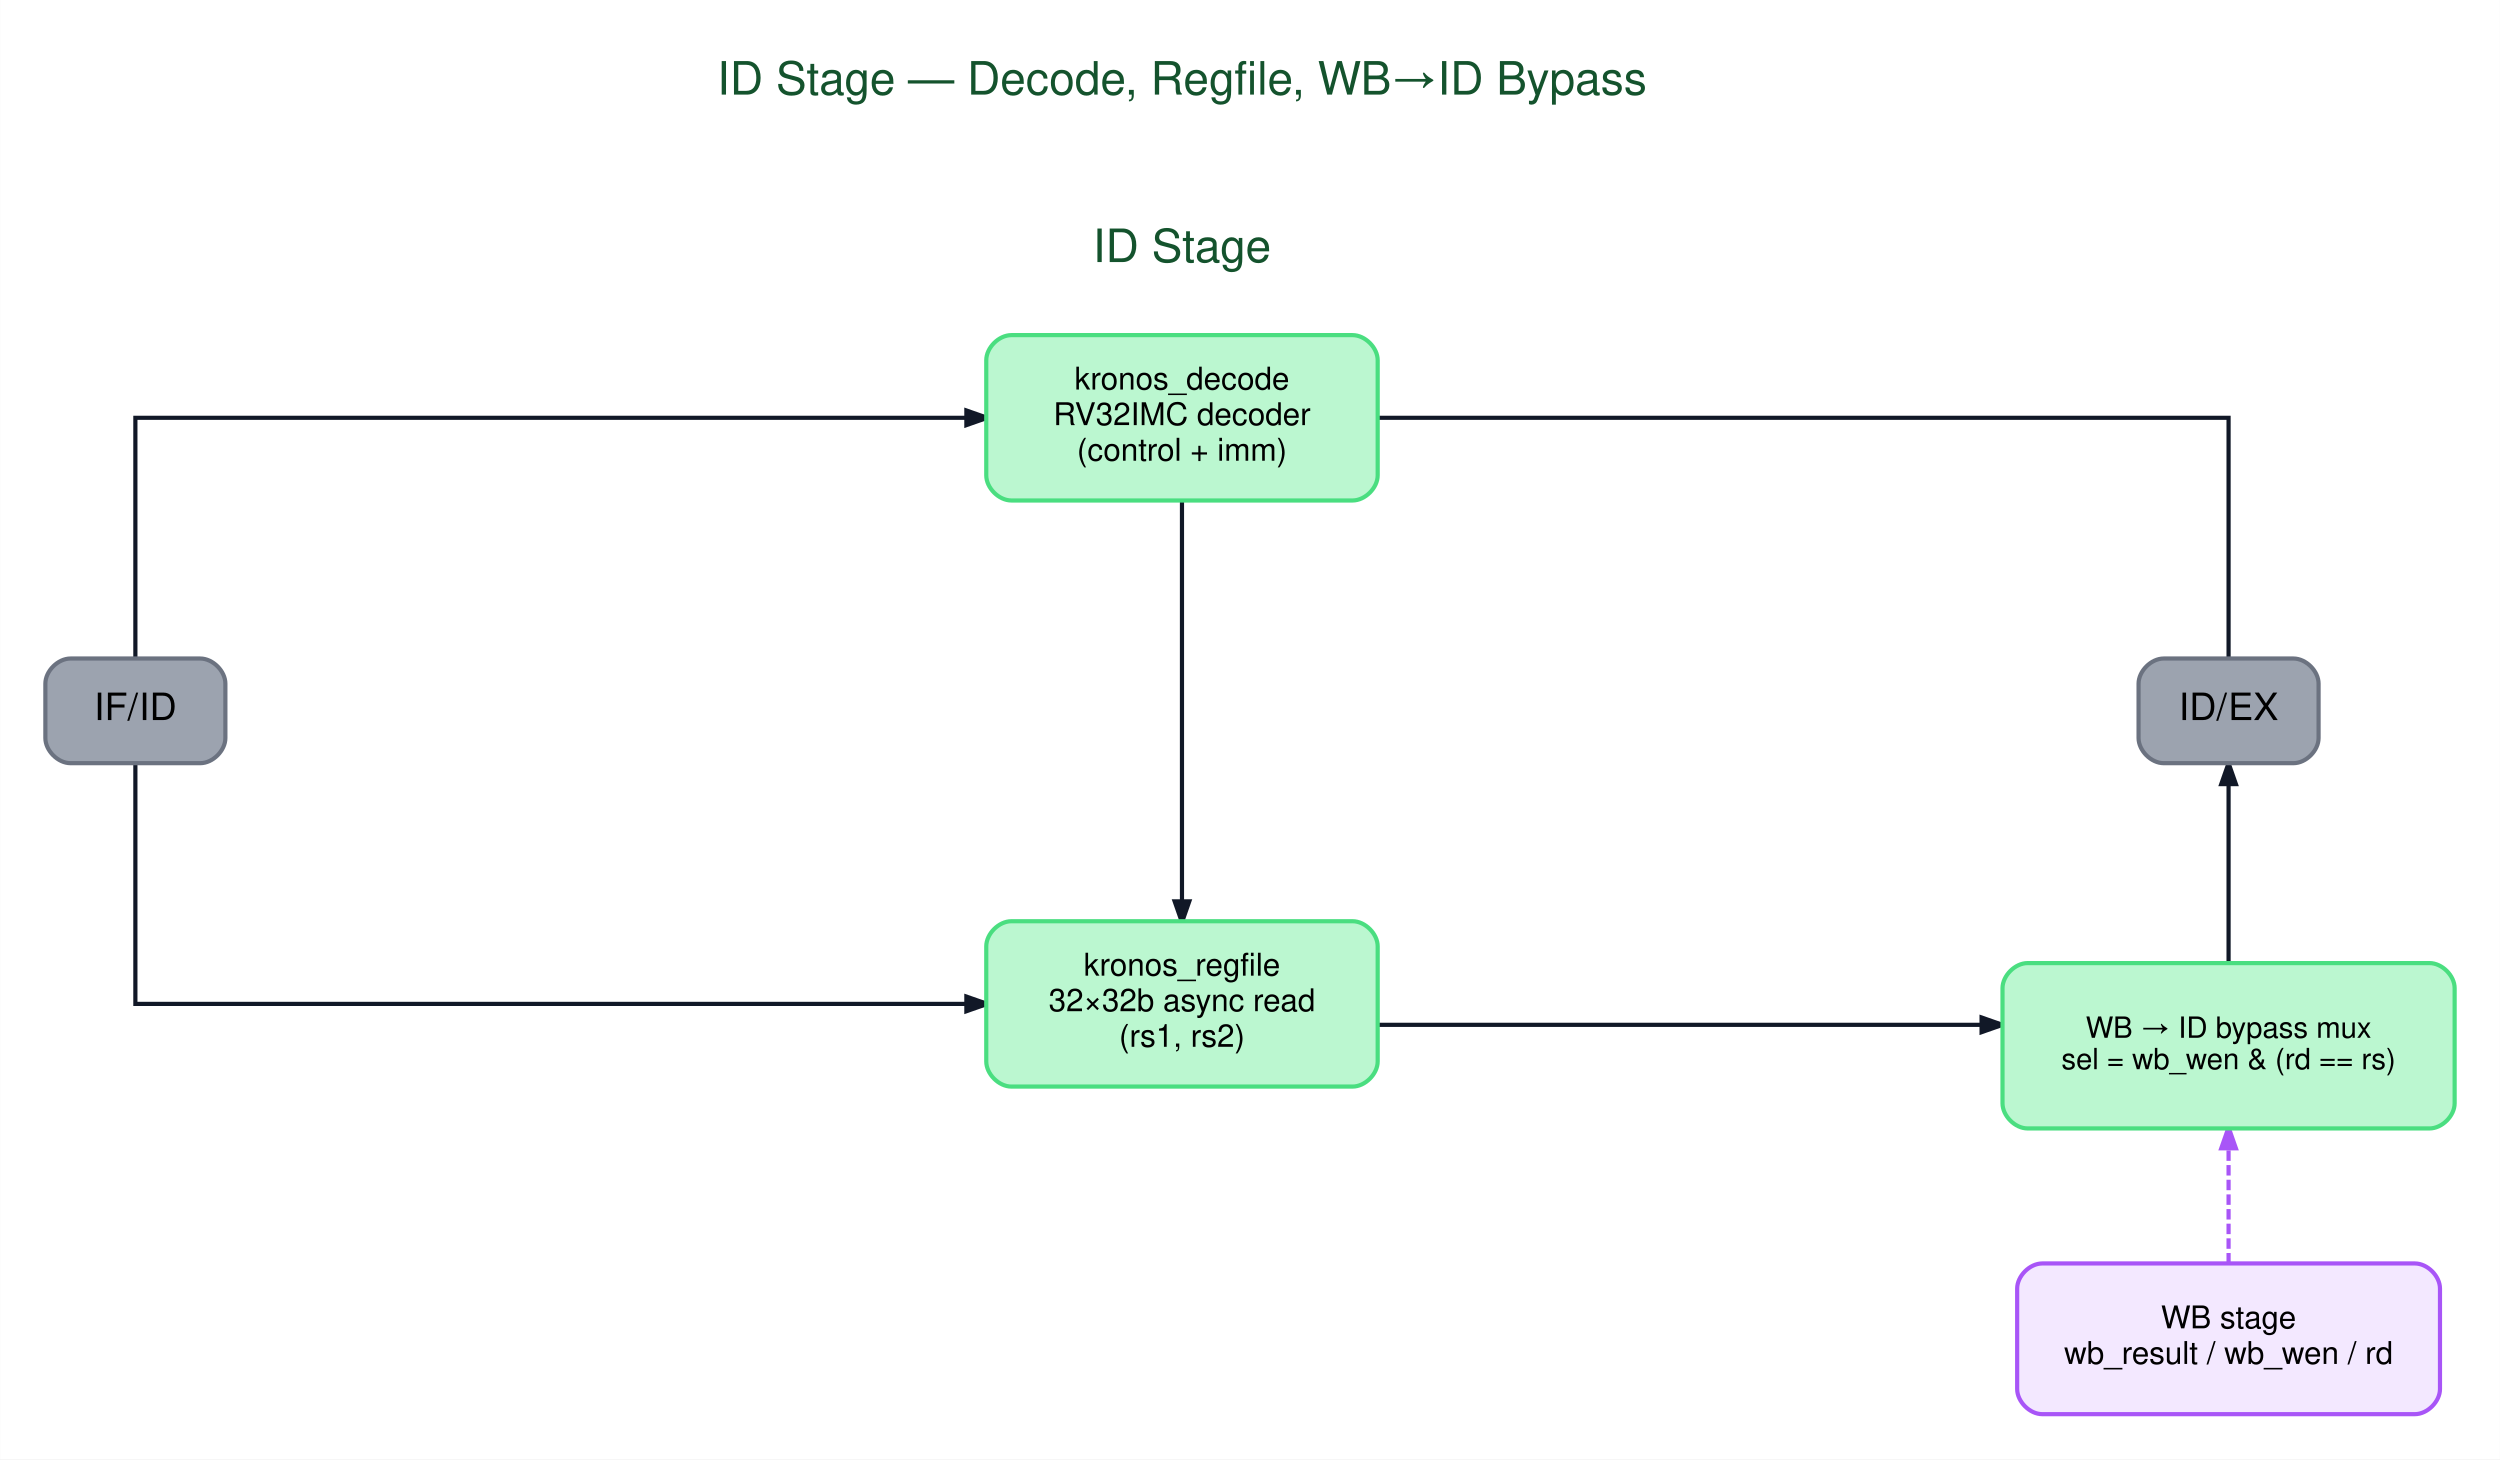
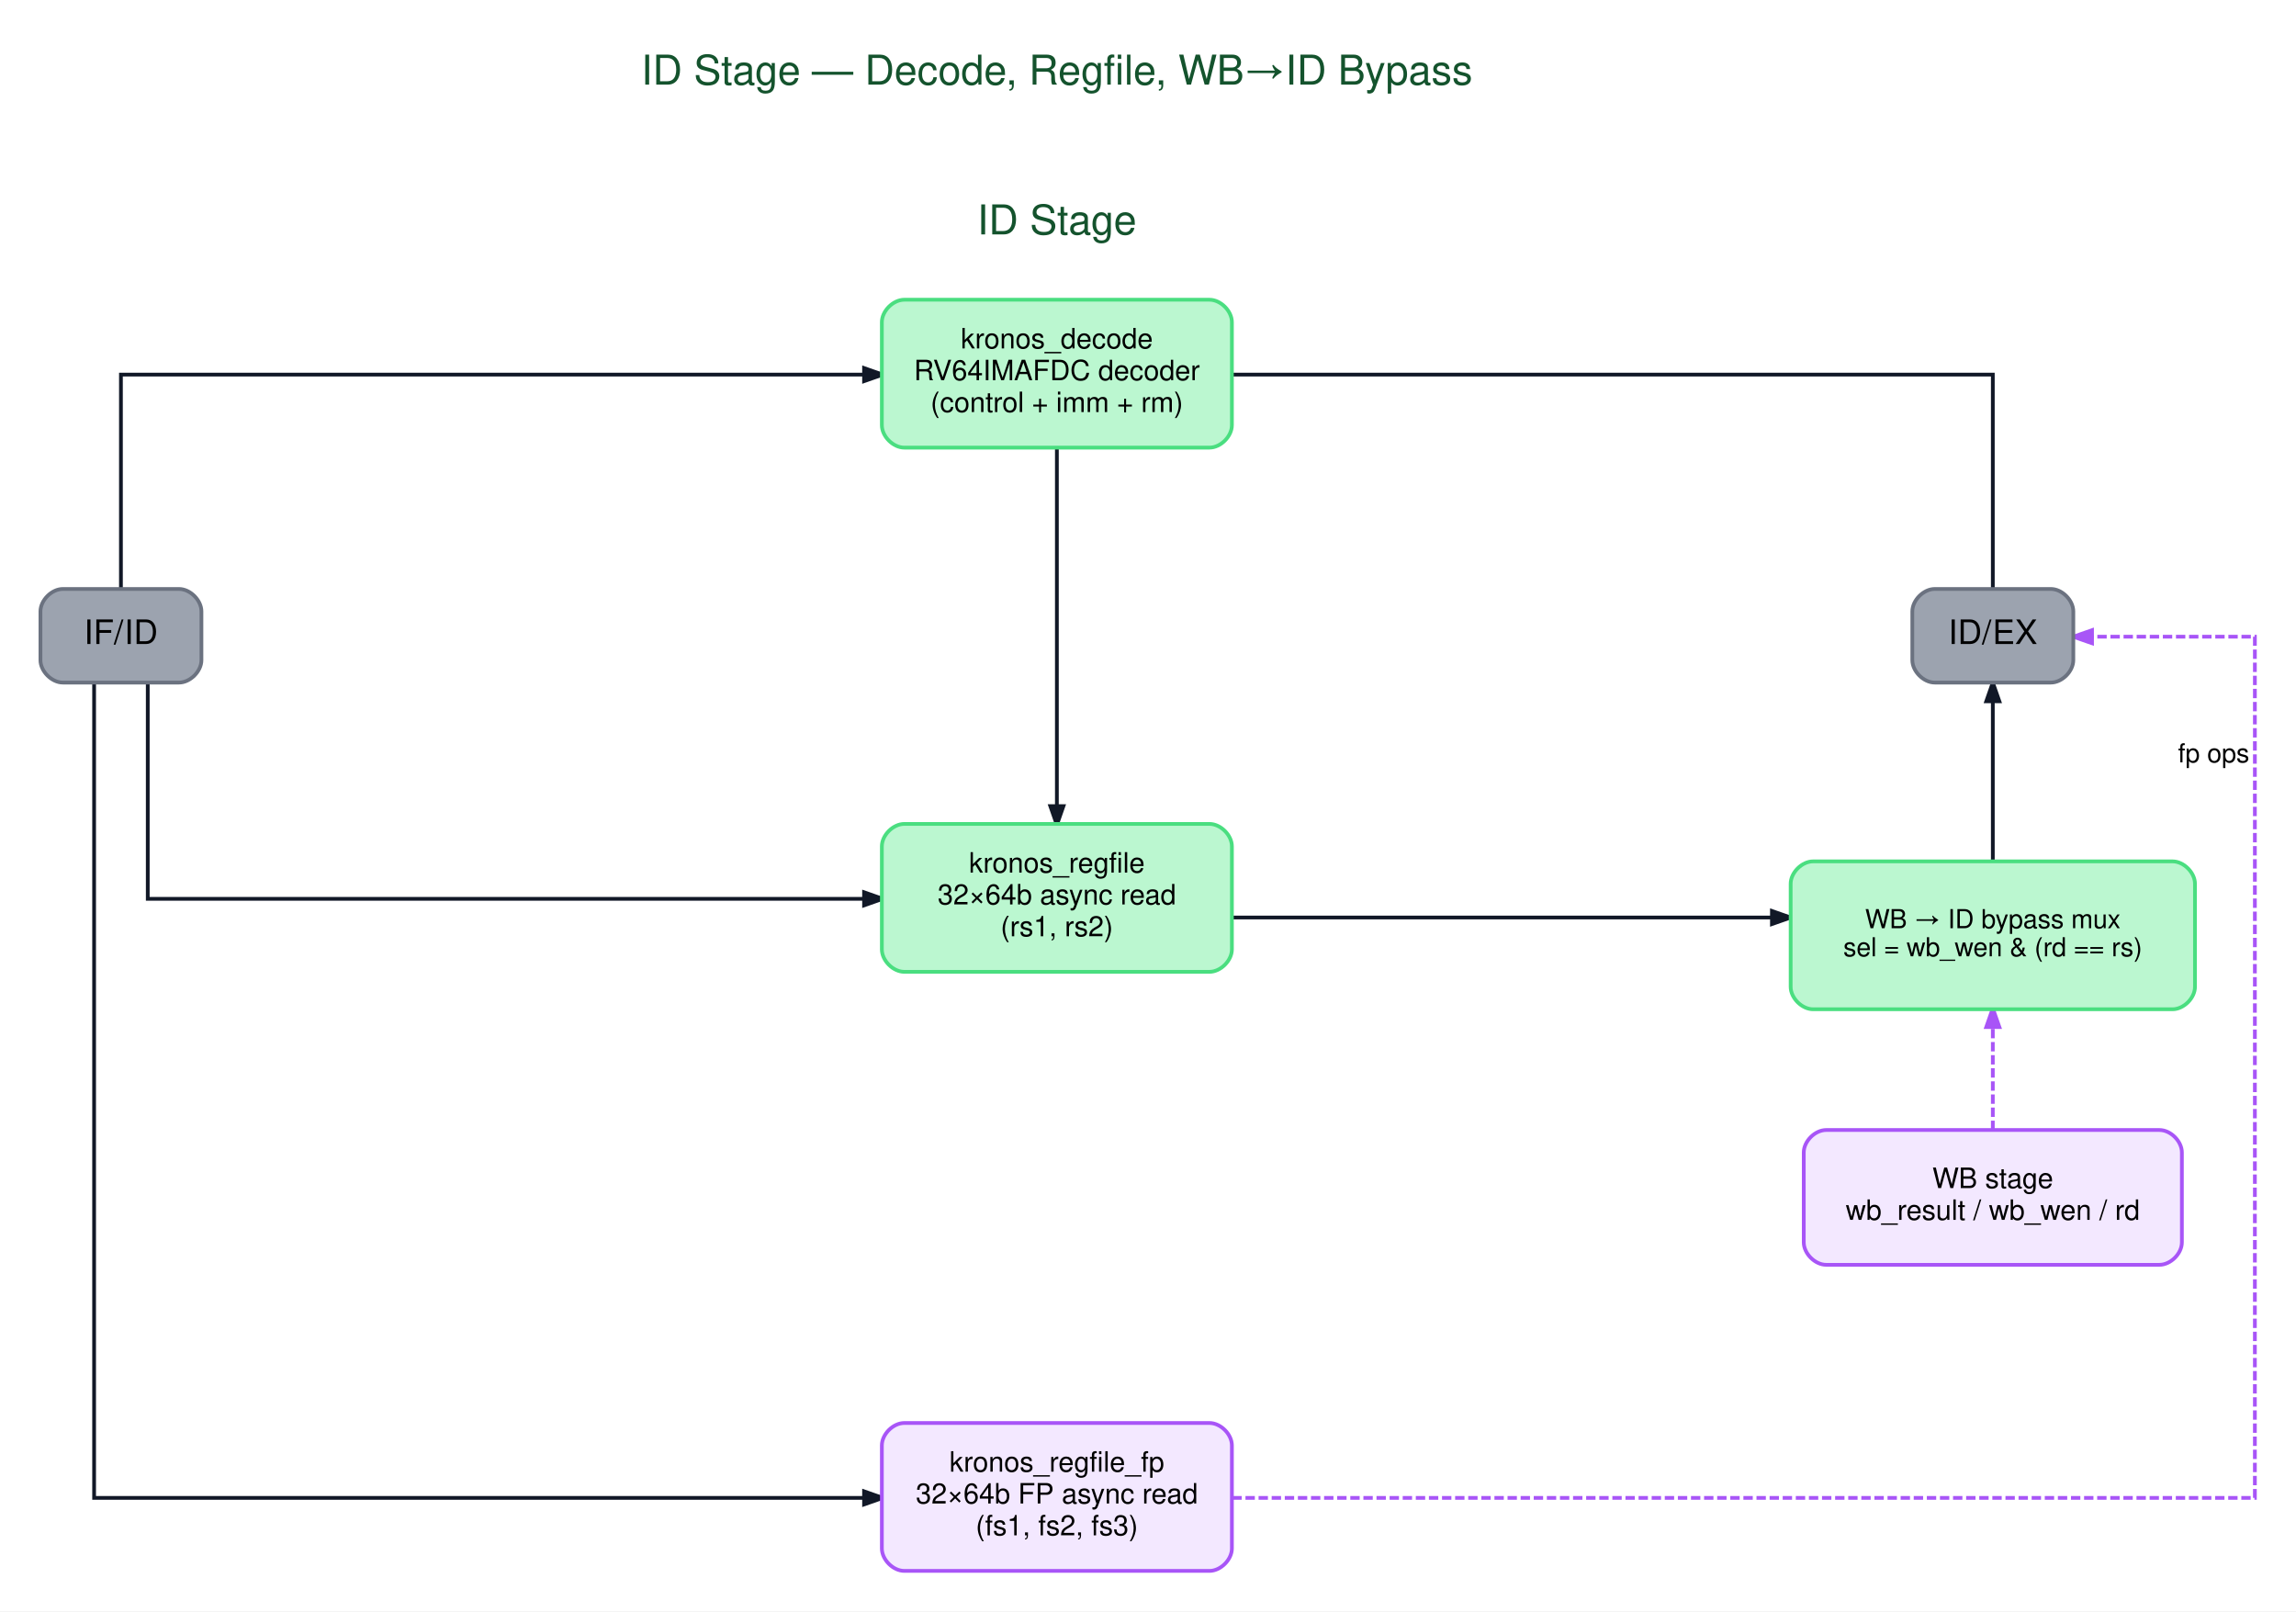
- <svg xmlns="http://www.w3.org/2000/svg" width="1194pt" height="697pt" viewBox="0.00 0.00 1194.20 697.20">
-   <g id="graph0" class="graph" transform="scale(1 1) rotate(0) translate(21.6 675.6)">
-     <polygon fill="white" stroke="transparent" points="-21.6,21.6 -21.6,-675.6 1172.6,-675.6 1172.6,21.6 -21.6,21.6" />
+ <svg xmlns="http://www.w3.org/2000/svg" width="1227pt" height="861pt" viewBox="0.00 0.00 1226.56 860.70">
+   <g id="graph0" class="graph" transform="scale(1 1) rotate(0) translate(21.6 839.1)">
+     <polygon fill="white" stroke="transparent" points="-21.6,21.6 -21.6,-839.1 1204.96,-839.1 1204.96,21.6 -21.6,21.6" />
    <g id="edge1" class="edge">
-       <path fill="none" stroke="#111827" stroke-width="2" d="M43,-336C43,-336 43,-476 43,-476 43,-476 440,-476 440,-476" />
-       <polygon fill="#111827" stroke="#111827" stroke-width="2" points="440,-479.5 450,-476 440,-472.5 440,-479.5" />
+       <path fill="none" stroke="#111827" stroke-width="2" d="M43,-499.5C43,-499.5 43,-639 43,-639 43,-639 440,-639 440,-639" />
+       <polygon fill="#111827" stroke="#111827" stroke-width="2" points="440,-642.5 450,-639 440,-635.5 440,-642.5" />
    </g>
    <g id="edge2" class="edge">
-       <path fill="none" stroke="#111827" stroke-width="2" d="M43,-336C43,-336 43,-196 43,-196 43,-196 440,-196 440,-196" />
-       <polygon fill="#111827" stroke="#111827" stroke-width="2" points="440,-199.5 450,-196 440,-192.5 440,-199.5" />
+       <path fill="none" stroke="#111827" stroke-width="2" d="M57.33,-499.5C57.33,-499.5 57.33,-359 57.33,-359 57.33,-359 440,-359 440,-359" />
+       <polygon fill="#111827" stroke="#111827" stroke-width="2" points="440,-362.5 450,-359 440,-355.5 440,-362.5" />
+     </g>
+     <g id="edge8" class="edge">
+       <path fill="none" stroke="#111827" stroke-width="2" d="M28.67,-499.5C28.67,-499.5 28.67,-39 28.67,-39 28.67,-39 440,-39 440,-39" />
+       <polygon fill="#111827" stroke="#111827" stroke-width="2" points="440,-42.5 450,-39 440,-35.5 440,-42.5" />
    </g>
    <g id="edge5" class="edge">
-       <path fill="none" stroke="#111827" stroke-width="2" d="M636,-476C636,-476 1043,-476 1043,-476 1043,-476 1043,-346 1043,-346" />
-       <polygon fill="#111827" stroke="#111827" stroke-width="2" points="1046.5,-346 1043,-336 1039.5,-346 1046.5,-346" />
+       <path fill="none" stroke="#111827" stroke-width="2" d="M636,-639C636,-639 1043,-639 1043,-639 1043,-639 1043,-509.5 1043,-509.5" />
+       <polygon fill="#111827" stroke="#111827" stroke-width="2" points="1046.5,-509.5 1043,-499.5 1039.5,-509.5 1046.5,-509.5" />
    </g>
    <g id="edge3" class="edge">
-       <path fill="none" stroke="#111827" stroke-width="2" d="M543,-437C543,-437 543,-245 543,-245" />
-       <polygon fill="#111827" stroke="#111827" stroke-width="2" points="546.5,-245 543,-235 539.5,-245 546.5,-245" />
+       <path fill="none" stroke="#111827" stroke-width="2" d="M543,-600.5C543,-600.5 543,-408.5 543,-408.5" />
+       <polygon fill="#111827" stroke="#111827" stroke-width="2" points="546.5,-408.5 543,-398.5 539.5,-408.5 546.5,-408.5" />
    </g>
    <g id="edge4" class="edge">
-       <path fill="none" stroke="#111827" stroke-width="2" d="M636,-186C636,-186 925,-186 925,-186" />
-       <polygon fill="#111827" stroke="#111827" stroke-width="2" points="925,-189.5 935,-186 925,-182.5 925,-189.5" />
+       <path fill="none" stroke="#111827" stroke-width="2" d="M636,-349C636,-349 925,-349 925,-349" />
+       <polygon fill="#111827" stroke="#111827" stroke-width="2" points="925,-352.5 935,-349 925,-345.5 925,-352.5" />
    </g>
    <g id="edge6" class="edge">
-       <path fill="none" stroke="#111827" stroke-width="2" d="M1043,-215C1043,-215 1043,-301 1043,-301" />
-       <polygon fill="#111827" stroke="#111827" stroke-width="2" points="1039.5,-301 1043,-311 1046.5,-301 1039.5,-301" />
+       <path fill="none" stroke="#111827" stroke-width="2" d="M1043,-378.5C1043,-378.5 1043,-464.5 1043,-464.5" />
+       <polygon fill="#111827" stroke="#111827" stroke-width="2" points="1039.5,-464.5 1043,-474.5 1046.5,-464.5 1039.5,-464.5" />
    </g>
    <g id="edge7" class="edge">
-       <path fill="none" stroke="#a855f7" stroke-width="2" stroke-dasharray="5,2" d="M1043,-72C1043,-72 1043,-127 1043,-127" />
-       <polygon fill="#a855f7" stroke="#a855f7" stroke-width="2" points="1039.5,-127 1043,-137 1046.5,-127 1039.5,-127" />
+       <path fill="none" stroke="#a855f7" stroke-width="2" stroke-dasharray="5,2" d="M1043,-235.5C1043,-235.5 1043,-290.5 1043,-290.5" />
+       <polygon fill="#a855f7" stroke="#a855f7" stroke-width="2" points="1039.5,-290.5 1043,-300.5 1046.5,-290.5 1039.5,-290.5" />
+     </g>
+     <g id="edge9" class="edge">
+       <path fill="none" stroke="#a855f7" stroke-width="2" stroke-dasharray="5,2" d="M636.75,-39C814.51,-39 1183,-39 1183,-39 1183,-39 1183,-255.32 1183,-268.84" />
+     </g>
+     <g id="edge10" class="edge">
+       <path fill="none" stroke="#a855f7" stroke-width="2" stroke-dasharray="5,2" d="M1183,-270.16C1183,-283.62 1183,-499 1183,-499 1183,-499 1096,-499 1096,-499" />
+       <polygon fill="#a855f7" stroke="#a855f7" stroke-width="2" points="1096,-495.5 1086,-499 1096,-502.5 1096,-495.5" />
+       <text text-anchor="middle" x="1161" y="-431.88" font-family="Helvetica,sans-Serif" font-size="14.00">fp ops</text>
    </g>
    <g id="node1" class="node">
-       <text text-anchor="middle" x="543" y="-630.4" font-family="Helvetica,sans-Serif" font-size="22.00" fill="#14532d">ID Stage — Decode, Regfile, WB→ID Bypass</text>
+       <text text-anchor="middle" x="543" y="-793.9" font-family="Helvetica,sans-Serif" font-size="22.00" fill="#14532d">ID Stage — Decode, Regfile, WB→ID Bypass</text>
    </g>
    <g id="node2" class="node">
-       <text text-anchor="middle" x="543" y="-550.4" font-family="Helvetica,sans-Serif" font-size="22.00" fill="#14532d">ID Stage</text>
+       <text text-anchor="middle" x="543" y="-713.9" font-family="Helvetica,sans-Serif" font-size="22.00" fill="#14532d">ID Stage</text>
    </g>
    <g id="node3" class="node">
-       <path fill="#9ca3af" stroke="#6b7280" stroke-width="2" d="M74,-361C74,-361 12,-361 12,-361 6,-361 0,-355 0,-349 0,-349 0,-323 0,-323 0,-317 6,-311 12,-311 12,-311 74,-311 74,-311 80,-311 86,-317 86,-323 86,-323 86,-349 86,-349 86,-355 80,-361 74,-361" />
-       <text text-anchor="middle" x="43" y="-331.6" font-family="Helvetica,sans-Serif" font-size="18.00">IF/ID</text>
+       <path fill="#9ca3af" stroke="#6b7280" stroke-width="2" d="M74,-524.5C74,-524.5 12,-524.5 12,-524.5 6,-524.5 0,-518.5 0,-512.5 0,-512.5 0,-486.5 0,-486.5 0,-480.5 6,-474.5 12,-474.5 12,-474.5 74,-474.5 74,-474.5 80,-474.5 86,-480.5 86,-486.5 86,-486.5 86,-512.5 86,-512.5 86,-518.5 80,-524.5 74,-524.5" />
+       <text text-anchor="middle" x="43" y="-495.1" font-family="Helvetica,sans-Serif" font-size="18.00">IF/ID</text>
    </g>
    <g id="node4" class="node">
-       <path fill="#9ca3af" stroke="#6b7280" stroke-width="2" d="M1074,-361C1074,-361 1012,-361 1012,-361 1006,-361 1000,-355 1000,-349 1000,-349 1000,-323 1000,-323 1000,-317 1006,-311 1012,-311 1012,-311 1074,-311 1074,-311 1080,-311 1086,-317 1086,-323 1086,-323 1086,-349 1086,-349 1086,-355 1080,-361 1074,-361" />
-       <text text-anchor="middle" x="1043" y="-331.6" font-family="Helvetica,sans-Serif" font-size="18.00">ID/EX</text>
+       <path fill="#9ca3af" stroke="#6b7280" stroke-width="2" d="M1074,-524.5C1074,-524.5 1012,-524.5 1012,-524.5 1006,-524.5 1000,-518.5 1000,-512.5 1000,-512.5 1000,-486.5 1000,-486.5 1000,-480.5 1006,-474.5 1012,-474.5 1012,-474.5 1074,-474.5 1074,-474.5 1080,-474.5 1086,-480.5 1086,-486.5 1086,-486.5 1086,-512.5 1086,-512.5 1086,-518.5 1080,-524.5 1074,-524.5" />
+       <text text-anchor="middle" x="1043" y="-495.1" font-family="Helvetica,sans-Serif" font-size="18.00">ID/EX</text>
    </g>
    <g id="node5" class="node">
-       <path fill="#bbf7d0" stroke="#4ade80" stroke-width="2" d="M624.5,-515.5C624.5,-515.5 461.5,-515.5 461.5,-515.5 455.5,-515.5 449.5,-509.5 449.5,-503.5 449.5,-503.5 449.5,-448.5 449.5,-448.5 449.5,-442.5 455.5,-436.5 461.5,-436.5 461.5,-436.5 624.5,-436.5 624.5,-436.5 630.5,-436.5 636.5,-442.5 636.5,-448.5 636.5,-448.5 636.5,-503.5 636.5,-503.5 636.5,-509.5 630.5,-515.5 624.5,-515.5" />
-       <text text-anchor="middle" x="543" y="-489.5" font-family="Helvetica,sans-Serif" font-size="15.00">kronos_decode</text>
-       <text text-anchor="middle" x="543" y="-472.5" font-family="Helvetica,sans-Serif" font-size="15.00">RV32IMC decoder</text>
-       <text text-anchor="middle" x="543" y="-455.5" font-family="Helvetica,sans-Serif" font-size="15.00">(control + imm)</text>
+       <path fill="#bbf7d0" stroke="#4ade80" stroke-width="2" d="M624.5,-679C624.5,-679 461.5,-679 461.5,-679 455.5,-679 449.5,-673 449.5,-667 449.5,-667 449.5,-612 449.5,-612 449.5,-606 455.5,-600 461.5,-600 461.5,-600 624.5,-600 624.5,-600 630.5,-600 636.5,-606 636.5,-612 636.5,-612 636.5,-667 636.5,-667 636.5,-673 630.5,-679 624.5,-679" />
+       <text text-anchor="middle" x="543" y="-653" font-family="Helvetica,sans-Serif" font-size="15.00">kronos_decode</text>
+       <text text-anchor="middle" x="543" y="-636" font-family="Helvetica,sans-Serif" font-size="15.00">RV64IMAFDC decoder</text>
+       <text text-anchor="middle" x="543" y="-619" font-family="Helvetica,sans-Serif" font-size="15.00">(control + imm + rm)</text>
    </g>
    <g id="node6" class="node">
-       <path fill="#bbf7d0" stroke="#4ade80" stroke-width="2" d="M624.5,-235.5C624.5,-235.5 461.5,-235.5 461.5,-235.5 455.5,-235.5 449.5,-229.5 449.5,-223.5 449.5,-223.5 449.5,-168.5 449.5,-168.5 449.5,-162.5 455.5,-156.5 461.5,-156.5 461.5,-156.5 624.5,-156.5 624.5,-156.5 630.5,-156.5 636.5,-162.5 636.5,-168.5 636.5,-168.5 636.5,-223.5 636.5,-223.5 636.5,-229.5 630.5,-235.5 624.5,-235.5" />
-       <text text-anchor="middle" x="543" y="-209.5" font-family="Helvetica,sans-Serif" font-size="15.00">kronos_regfile</text>
-       <text text-anchor="middle" x="543" y="-192.5" font-family="Helvetica,sans-Serif" font-size="15.00">32×32b async read</text>
-       <text text-anchor="middle" x="543" y="-175.5" font-family="Helvetica,sans-Serif" font-size="15.00">(rs1, rs2)</text>
+       <path fill="#bbf7d0" stroke="#4ade80" stroke-width="2" d="M624.5,-399C624.5,-399 461.5,-399 461.5,-399 455.5,-399 449.5,-393 449.5,-387 449.5,-387 449.5,-332 449.5,-332 449.5,-326 455.5,-320 461.5,-320 461.5,-320 624.5,-320 624.5,-320 630.5,-320 636.5,-326 636.5,-332 636.5,-332 636.5,-387 636.5,-387 636.5,-393 630.5,-399 624.5,-399" />
+       <text text-anchor="middle" x="543" y="-373" font-family="Helvetica,sans-Serif" font-size="15.00">kronos_regfile</text>
+       <text text-anchor="middle" x="543" y="-356" font-family="Helvetica,sans-Serif" font-size="15.00">32×64b async read</text>
+       <text text-anchor="middle" x="543" y="-339" font-family="Helvetica,sans-Serif" font-size="15.00">(rs1, rs2)</text>
    </g>
    <g id="node7" class="node">
-       <path fill="#bbf7d0" stroke="#4ade80" stroke-width="2" d="M1139,-215.5C1139,-215.5 947,-215.5 947,-215.5 941,-215.5 935,-209.5 935,-203.5 935,-203.5 935,-148.5 935,-148.5 935,-142.5 941,-136.5 947,-136.5 947,-136.5 1139,-136.5 1139,-136.5 1145,-136.5 1151,-142.5 1151,-148.5 1151,-148.5 1151,-203.5 1151,-203.5 1151,-209.5 1145,-215.5 1139,-215.5" />
-       <text text-anchor="middle" x="1043" y="-179.8" font-family="Helvetica,sans-Serif" font-size="14.00">WB → ID bypass mux</text>
-       <text text-anchor="middle" x="1043" y="-164.8" font-family="Helvetica,sans-Serif" font-size="14.00">sel = wb_wen &amp; (rd == rs)</text>
+       <path fill="#bbf7d0" stroke="#4ade80" stroke-width="2" d="M1139,-379C1139,-379 947,-379 947,-379 941,-379 935,-373 935,-367 935,-367 935,-312 935,-312 935,-306 941,-300 947,-300 947,-300 1139,-300 1139,-300 1145,-300 1151,-306 1151,-312 1151,-312 1151,-367 1151,-367 1151,-373 1145,-379 1139,-379" />
+       <text text-anchor="middle" x="1043" y="-343.3" font-family="Helvetica,sans-Serif" font-size="14.00">WB → ID bypass mux</text>
+       <text text-anchor="middle" x="1043" y="-328.3" font-family="Helvetica,sans-Serif" font-size="14.00">sel = wb_wen &amp; (rd == rs)</text>
    </g>
    <g id="node8" class="node">
-       <path fill="#f3e8ff" stroke="#a855f7" stroke-width="2" d="M1132,-72C1132,-72 954,-72 954,-72 948,-72 942,-66 942,-60 942,-60 942,-12 942,-12 942,-6 948,0 954,0 954,0 1132,0 1132,0 1138,0 1144,-6 1144,-12 1144,-12 1144,-60 1144,-60 1144,-66 1138,-72 1132,-72" />
-       <text text-anchor="middle" x="1043" y="-41" font-family="Helvetica,sans-Serif" font-size="15.00">WB stage</text>
-       <text text-anchor="middle" x="1043" y="-24" font-family="Helvetica,sans-Serif" font-size="15.00">wb_result / wb_wen / rd</text>
+       <path fill="#f3e8ff" stroke="#a855f7" stroke-width="2" d="M1132,-235.5C1132,-235.5 954,-235.5 954,-235.5 948,-235.5 942,-229.5 942,-223.5 942,-223.5 942,-175.5 942,-175.5 942,-169.5 948,-163.5 954,-163.5 954,-163.5 1132,-163.5 1132,-163.5 1138,-163.5 1144,-169.5 1144,-175.5 1144,-175.5 1144,-223.5 1144,-223.5 1144,-229.5 1138,-235.5 1132,-235.5" />
+       <text text-anchor="middle" x="1043" y="-204.5" font-family="Helvetica,sans-Serif" font-size="15.00">WB stage</text>
+       <text text-anchor="middle" x="1043" y="-187.5" font-family="Helvetica,sans-Serif" font-size="15.00">wb_result / wb_wen / rd</text>
+     </g>
+     <g id="node9" class="node">
+       <path fill="#f3e8ff" stroke="#a855f7" stroke-width="2" d="M624.5,-79C624.5,-79 461.5,-79 461.5,-79 455.5,-79 449.5,-73 449.5,-67 449.5,-67 449.5,-12 449.5,-12 449.5,-6 455.5,0 461.5,0 461.5,0 624.5,0 624.5,0 630.5,0 636.5,-6 636.5,-12 636.5,-12 636.5,-67 636.5,-67 636.5,-73 630.5,-79 624.5,-79" />
+       <text text-anchor="middle" x="543" y="-53" font-family="Helvetica,sans-Serif" font-size="15.00">kronos_regfile_fp</text>
+       <text text-anchor="middle" x="543" y="-36" font-family="Helvetica,sans-Serif" font-size="15.00">32×64b FP async read</text>
+       <text text-anchor="middle" x="543" y="-19" font-family="Helvetica,sans-Serif" font-size="15.00">(fs1, fs2, fs3)</text>
    </g>
  </g>
</svg>
